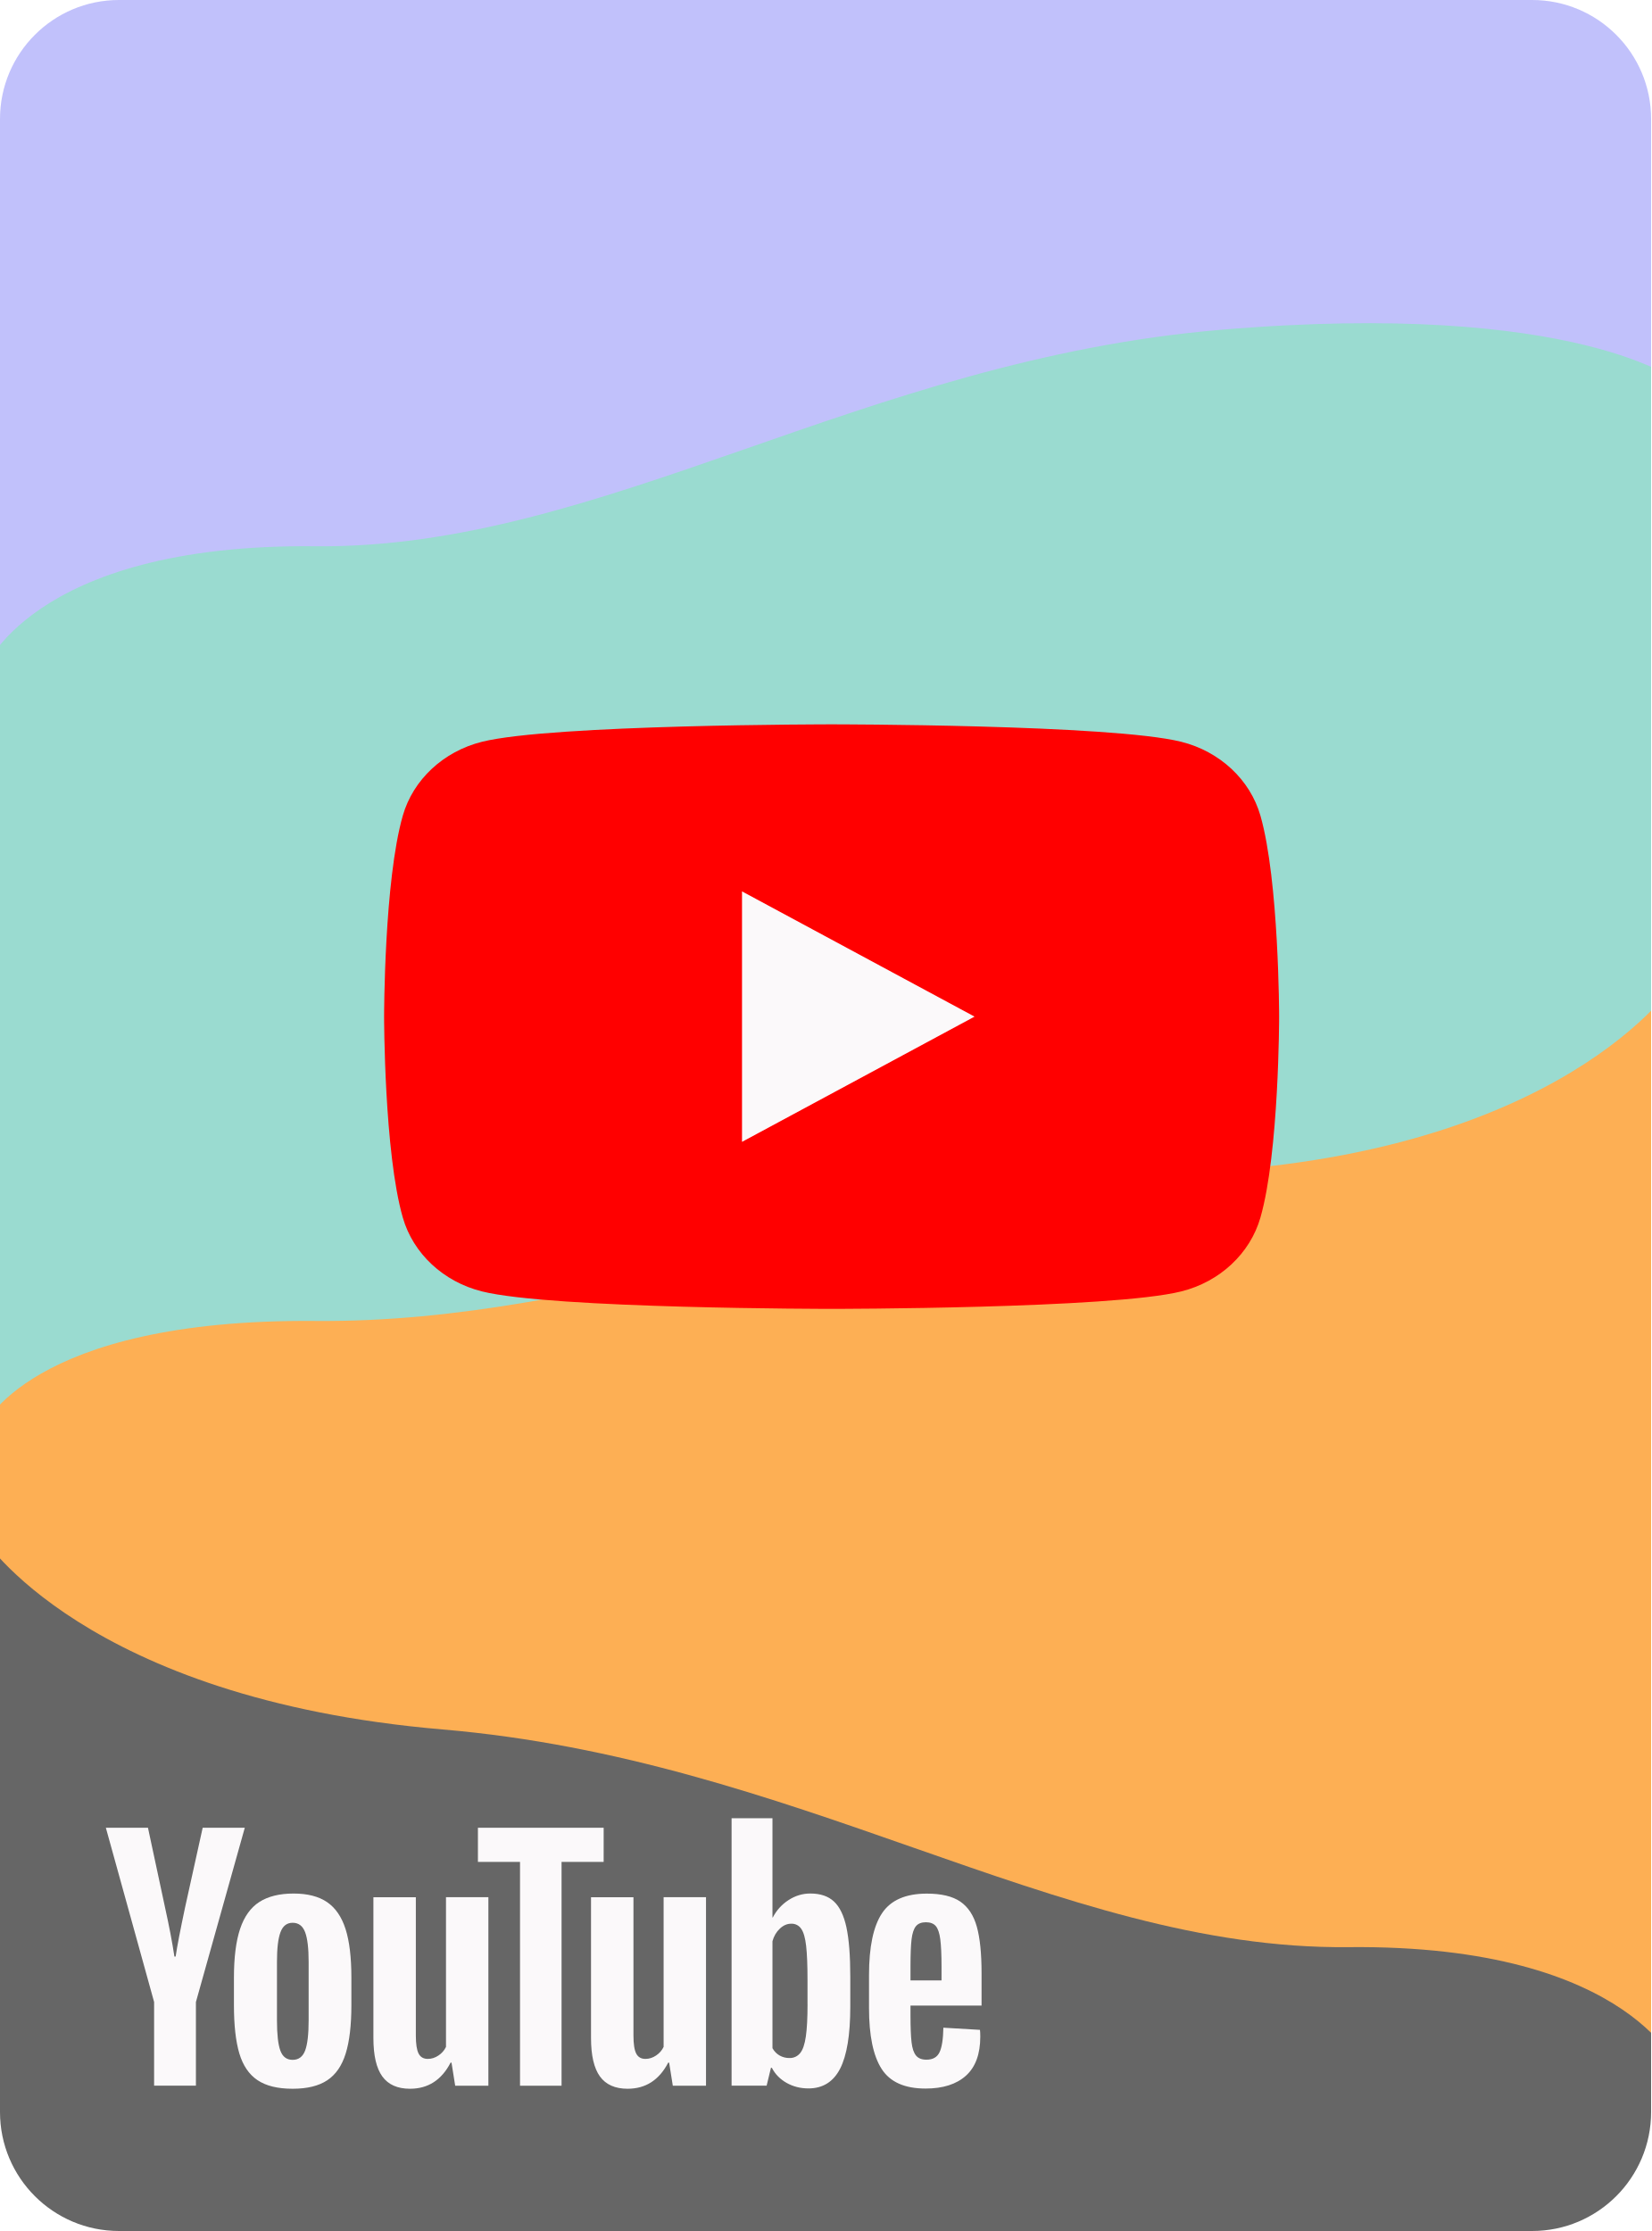
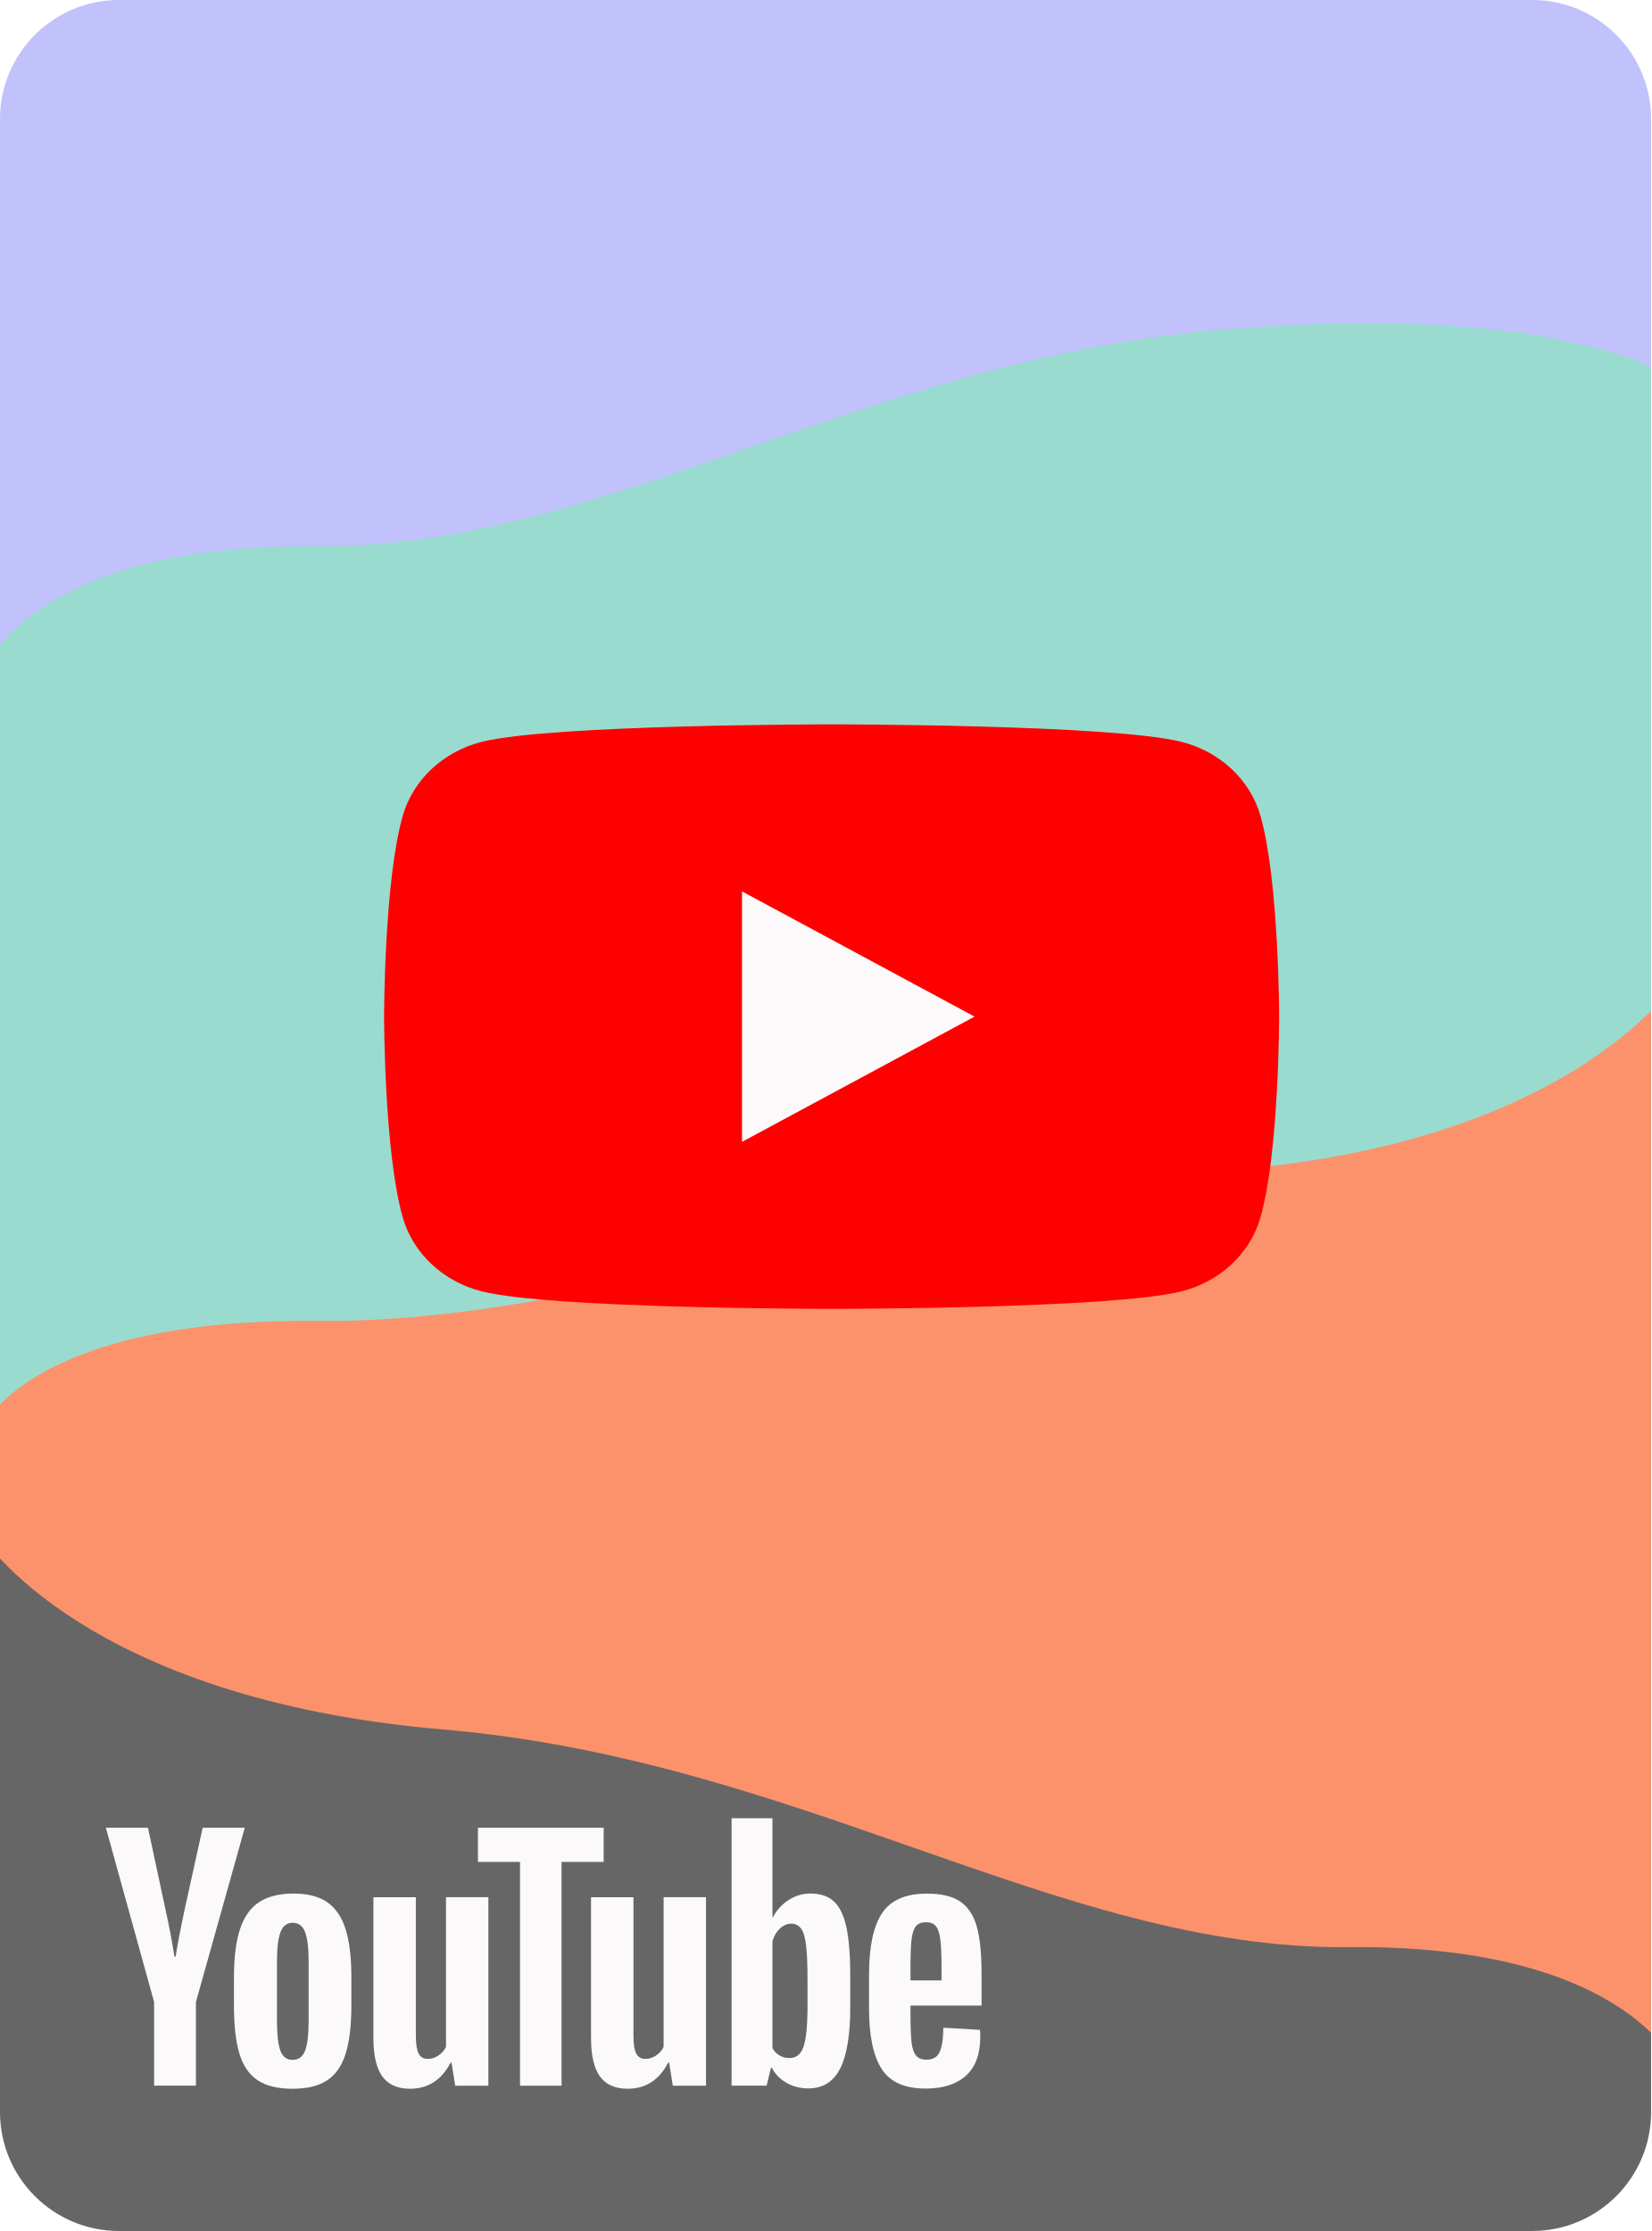
<svg xmlns="http://www.w3.org/2000/svg" width="111" height="150" fill="none" xml:space="preserve">
  <mask id="a" mask-type="alpha" maskUnits="userSpaceOnUse" x="0" y="0" width="111" height="150">
    <rect width="111" height="150" rx="8" fill="#C4C4C4" />
  </mask>
  <g mask="url(#a)">
    <path d="M-1.16 98.855s22.105-7.682 57.165-7.682 56.997-9.326 56.997-9.326v72.189H-1.16V98.855Z" fill="#666666" />
-     <path fill-rule="evenodd" clip-rule="evenodd" d="M-1.195 82.465c.015-.042 3.11-8.713 22.365-8.518 9.85.1 19.212-3.175 29.229-6.678 9.611-3.362 19.825-6.934 31.65-7.938 24.15-2.051 30.961 3.616 30.961 3.616v-8.834 85.332s-3.064-8.725-22.366-8.53c-9.85.1-19.212-3.179-29.229-6.687-9.611-3.366-19.825-6.942-31.65-7.948-24.15-2.054-30.96-12.974-30.96-12.974v-20.84Z" fill="#FDAF54" />
+     <path fill-rule="evenodd" clip-rule="evenodd" d="M-1.195 82.465c.015-.042 3.11-8.713 22.365-8.518 9.85.1 19.212-3.175 29.229-6.678 9.611-3.362 19.825-6.934 31.65-7.938 24.15-2.051 30.961 3.616 30.961 3.616v-8.834 85.332s-3.064-8.725-22.366-8.53c-9.85.1-19.212-3.179-29.229-6.687-9.611-3.366-19.825-6.942-31.65-7.948-24.15-2.054-30.96-12.974-30.96-12.974v-20.84Z" fill="#FB926B" />
    <path d="M113.001 12.442H96.026L-1.161 8.474v87.522s3.062-7.347 22.357-7.182c19.295.165 36.716-8.37 60.857-10.098C106.193 76.986 113 65.569 113 65.569V12.442Z" fill="#9ADBD0" />
    <path d="M113.001-4.622H-1.161v49.83s3.062-8.676 22.357-8.481c19.295.194 36.716-12.51 60.857-14.552 24.14-2.042 30.948 3.6 30.948 3.6V-4.622Z" fill="#C1C1FB" />
  </g>
  <g class="style-scope yt-icon">
    <g class="style-scope yt-icon">
      <path d="M84.735 54.838c-.694-2.417-2.73-4.317-5.32-4.964-4.69-1.173-23.508-1.173-23.508-1.173s-18.817 0-23.507 1.173c-2.59.647-4.627 2.547-5.32 4.964-1.258 4.376-1.258 13.513-1.258 13.513s0 9.137 1.258 13.513c.693 2.417 2.73 4.317 5.32 4.963 4.69 1.174 23.507 1.174 23.507 1.174s18.817 0 23.508-1.174c2.59-.646 4.626-2.546 5.32-4.963 1.258-4.376 1.258-13.513 1.258-13.513s-.005-9.137-1.258-13.513z" class="style-scope yt-icon" fill="red" />
      <path d="m49.884 76.772 15.633-8.42-15.633-8.42Z" class="style-scope yt-icon" fill="#FBF9FA" />
    </g>
    <g class="style-scope yt-icon" fill="#FBF9FA">
      <g class="style-scope yt-icon">
        <path d="m10.361 134.606-3.245-11.72h2.831l1.138 5.313c.29 1.309.502 2.425.64 3.348h.083c.095-.662.31-1.77.64-3.329l1.178-5.332h2.831l-3.286 11.72v5.623H10.36v-5.623zm6.948 5.251c-.571-.385-.978-.985-1.22-1.799-.241-.813-.362-1.894-.362-3.245v-1.84c0-1.363.138-2.46.414-3.285.276-.825.706-1.43 1.291-1.808.586-.378 1.354-.569 2.306-.569.937 0 1.687.193 2.253.578.564.386.978.99 1.24 1.809.261.82.392 1.912.392 3.276v1.839c0 1.351-.128 2.436-.383 3.255-.254.82-.668 1.42-1.24 1.798-.57.379-1.346.57-2.324.57-1.009.001-1.796-.194-2.367-.58zm3.202-1.984c.157-.414.238-1.088.238-2.025v-3.947c0-.91-.078-1.575-.238-1.994-.16-.421-.438-.63-.837-.63-.386 0-.66.209-.816.63-.16.421-.238 1.085-.238 1.994v3.947c0 .937.076 1.613.228 2.025.152.414.426.62.826.62.4 0 .678-.206.837-.62zm12.322 2.358h-2.232l-.247-1.551h-.062c-.607 1.17-1.515 1.756-2.729 1.756-.84 0-1.46-.276-1.86-.826-.4-.552-.6-1.413-.6-2.584v-9.467h2.853v9.3c0 .567.062.969.185 1.21.124.24.331.36.621.36.248 0 .486-.075.714-.228a1.42 1.42 0 0 0 .507-.578v-10.066h2.85z" class="style-scope yt-icon" />
        <path d="M40.582 125.182h-2.83v15.048H34.96v-15.048h-2.83v-2.294h8.453z" class="style-scope yt-icon" />
        <path d="M47.463 140.231h-2.232l-.247-1.551h-.062c-.607 1.17-1.516 1.756-2.729 1.756-.84 0-1.46-.276-1.86-.826-.4-.552-.6-1.413-.6-2.584v-9.467h2.853v9.3c0 .567.061.969.185 1.21.124.24.33.36.621.36.248 0 .486-.075.714-.228.228-.152.395-.345.507-.578v-10.066h2.85zm9.441-10.647c-.174-.8-.452-1.378-.838-1.737-.385-.36-.916-.538-1.591-.538-.524 0-1.014.148-1.468.445a3.02 3.02 0 0 0-1.054 1.168h-.022v-6.676h-2.748v17.982h2.356l.29-1.199h.062c.221.428.552.764.992 1.014.44.247.93.371 1.468.371.964 0 1.675-.445 2.13-1.332.454-.89.682-2.277.682-4.166v-2.006c0-1.416-.088-2.527-.26-3.326zm-2.615 5.17c0 .923-.038 1.646-.114 2.17-.076.523-.202.897-.383 1.115a.882.882 0 0 1-.723.331 1.31 1.31 0 0 1-.652-.166c-.2-.11-.362-.276-.486-.495v-7.193c.095-.345.262-.625.498-.847.233-.221.49-.33.763-.33a.77.77 0 0 1 .671.34c.16.228.27.609.331 1.147.062.537.093 1.301.093 2.293v1.635zm6.921.73c0 .814.024 1.423.072 1.83.047.407.147.702.3.89.152.185.385.278.701.278.426 0 .721-.167.878-.497.16-.331.245-.883.26-1.654l2.46.145c.014.11.021.262.021.455 0 1.17-.321 2.046-.961 2.624-.64.578-1.547.868-2.717.868-1.406 0-2.391-.44-2.955-1.322-.566-.883-.847-2.246-.847-4.093v-2.212c0-1.901.292-3.29.878-4.166.585-.876 1.587-1.314 3.007-1.314.978 0 1.73.179 2.253.538.524.36.892.916 1.106 1.675.215.759.322 1.806.322 3.143v2.17H61.21Zm.362-5.972c-.145.179-.24.471-.29.878-.048.407-.072 1.023-.072 1.851v.91h2.087v-.91c0-.813-.029-1.43-.083-1.85-.055-.422-.155-.717-.3-.89-.145-.172-.37-.26-.671-.26-.305.002-.528.093-.671.271Z" class="style-scope yt-icon" />
      </g>
    </g>
  </g>
</svg>
